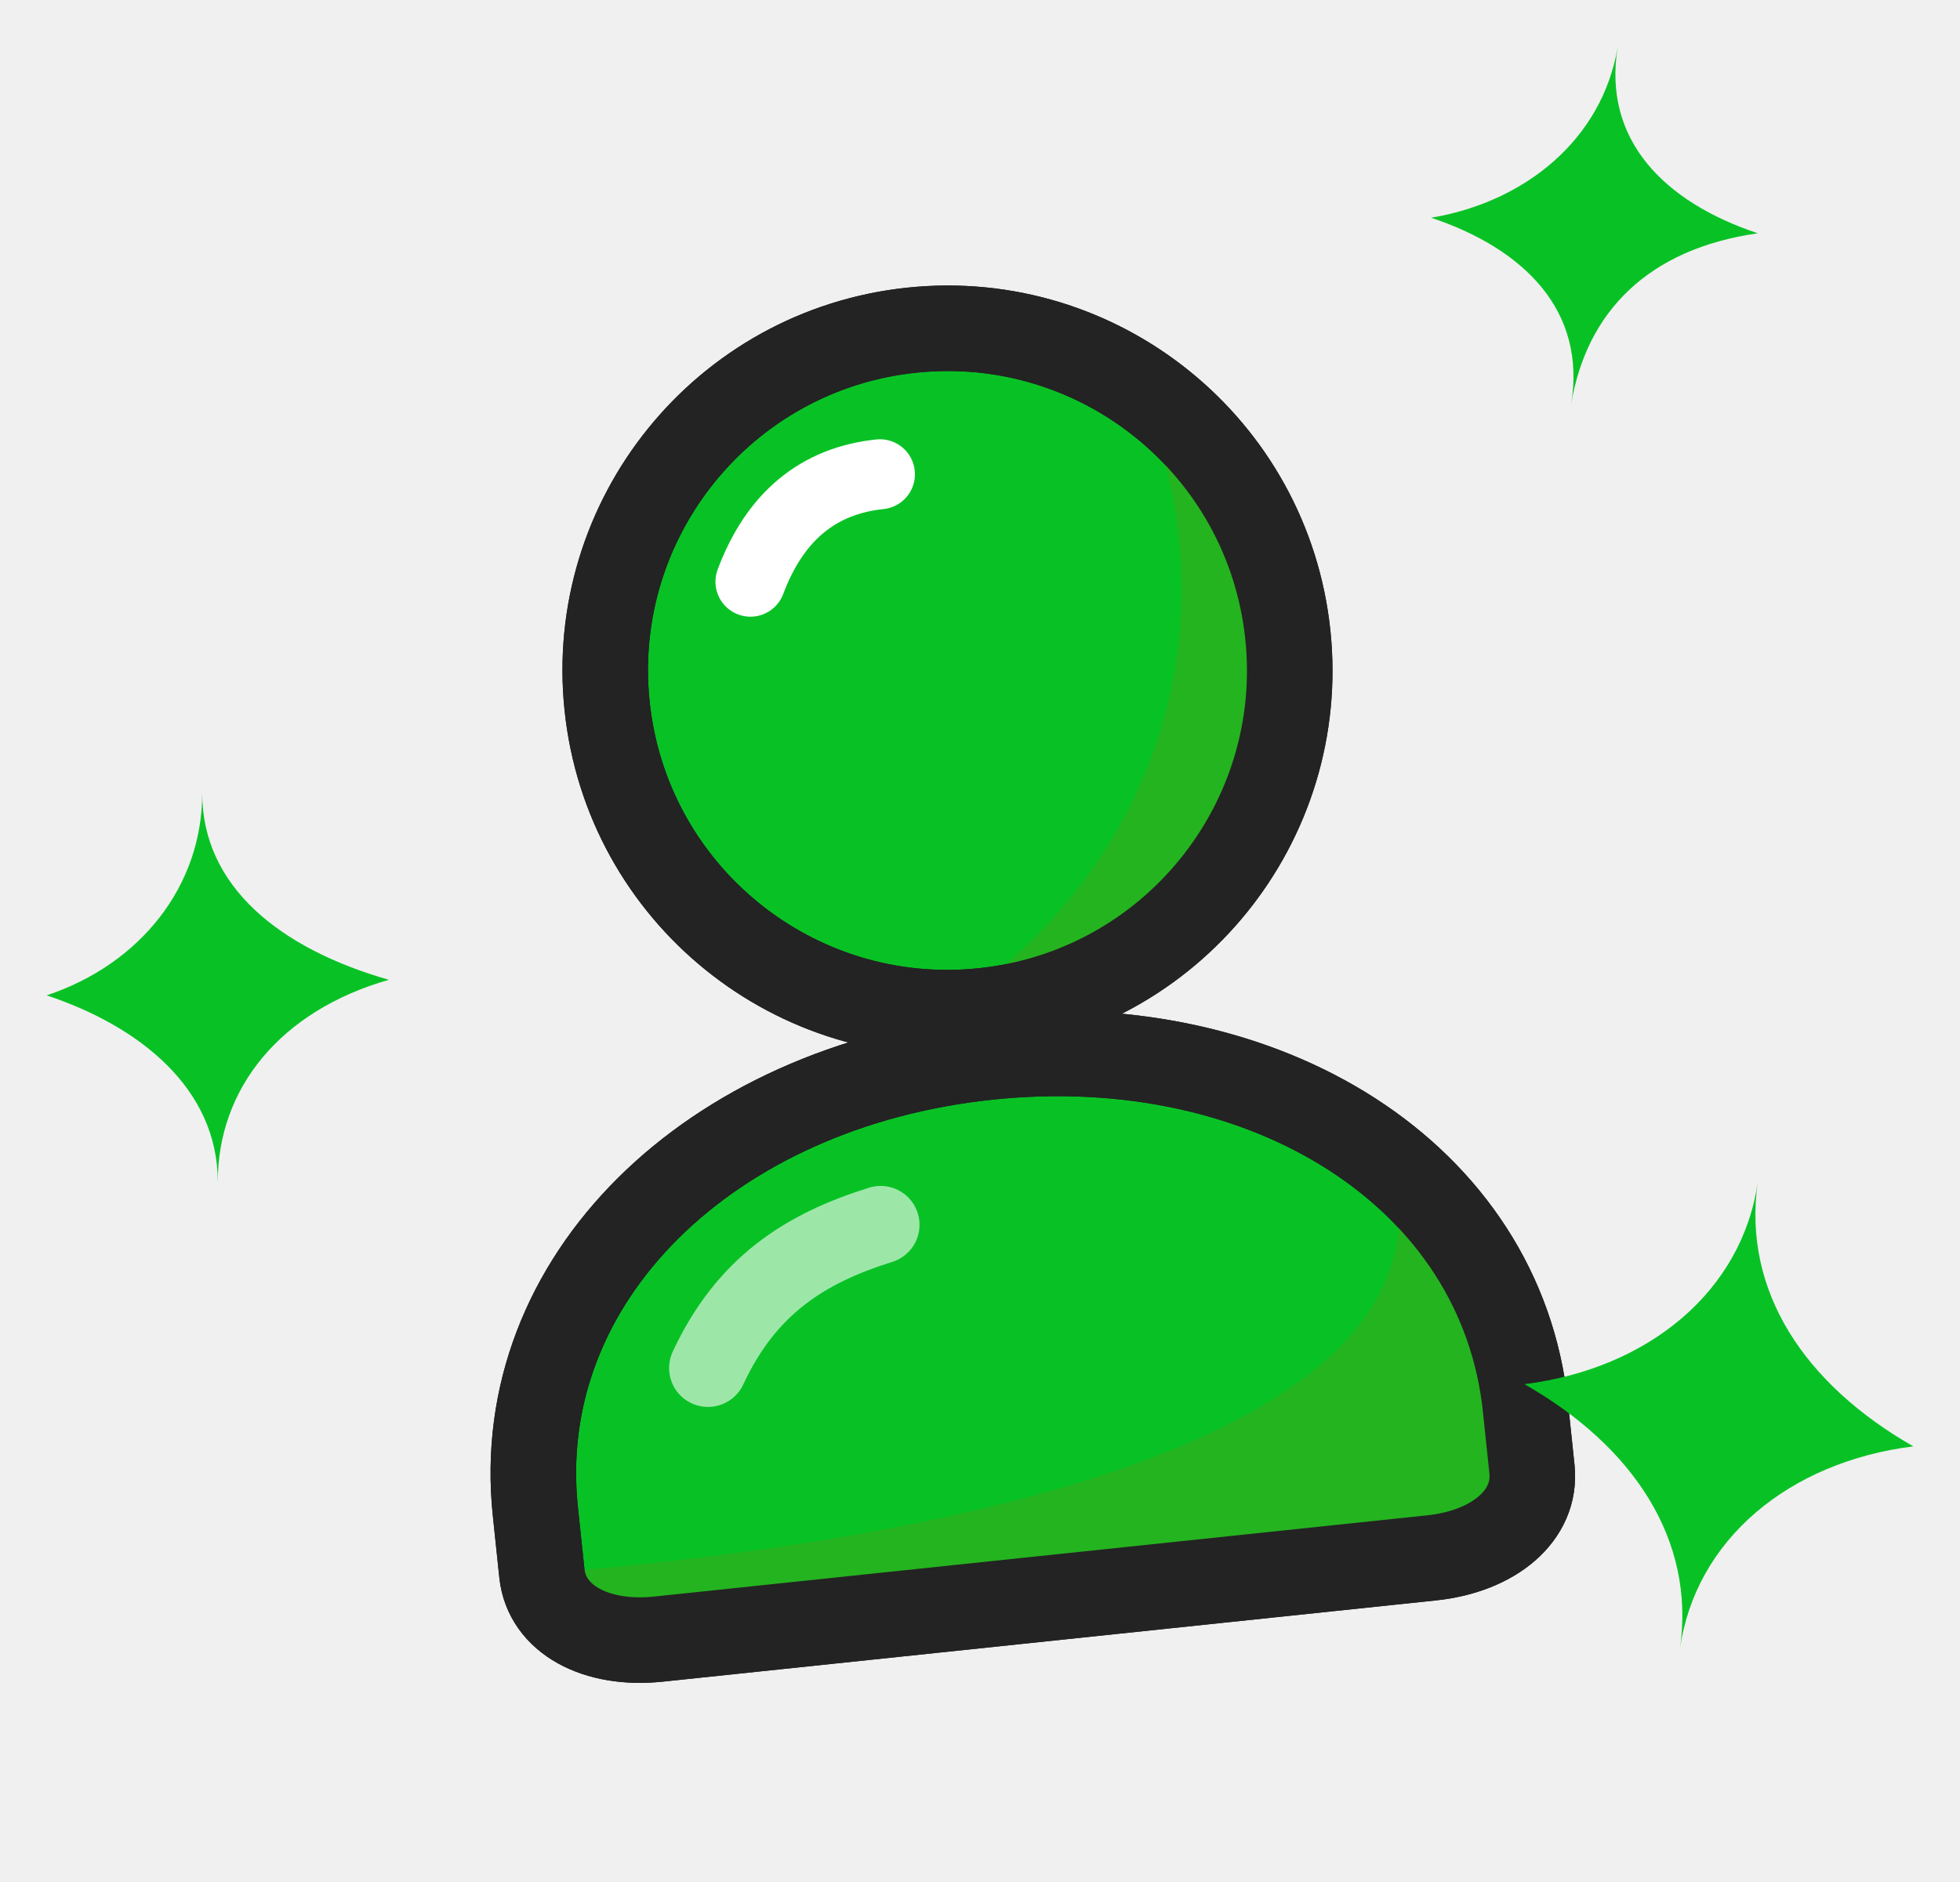
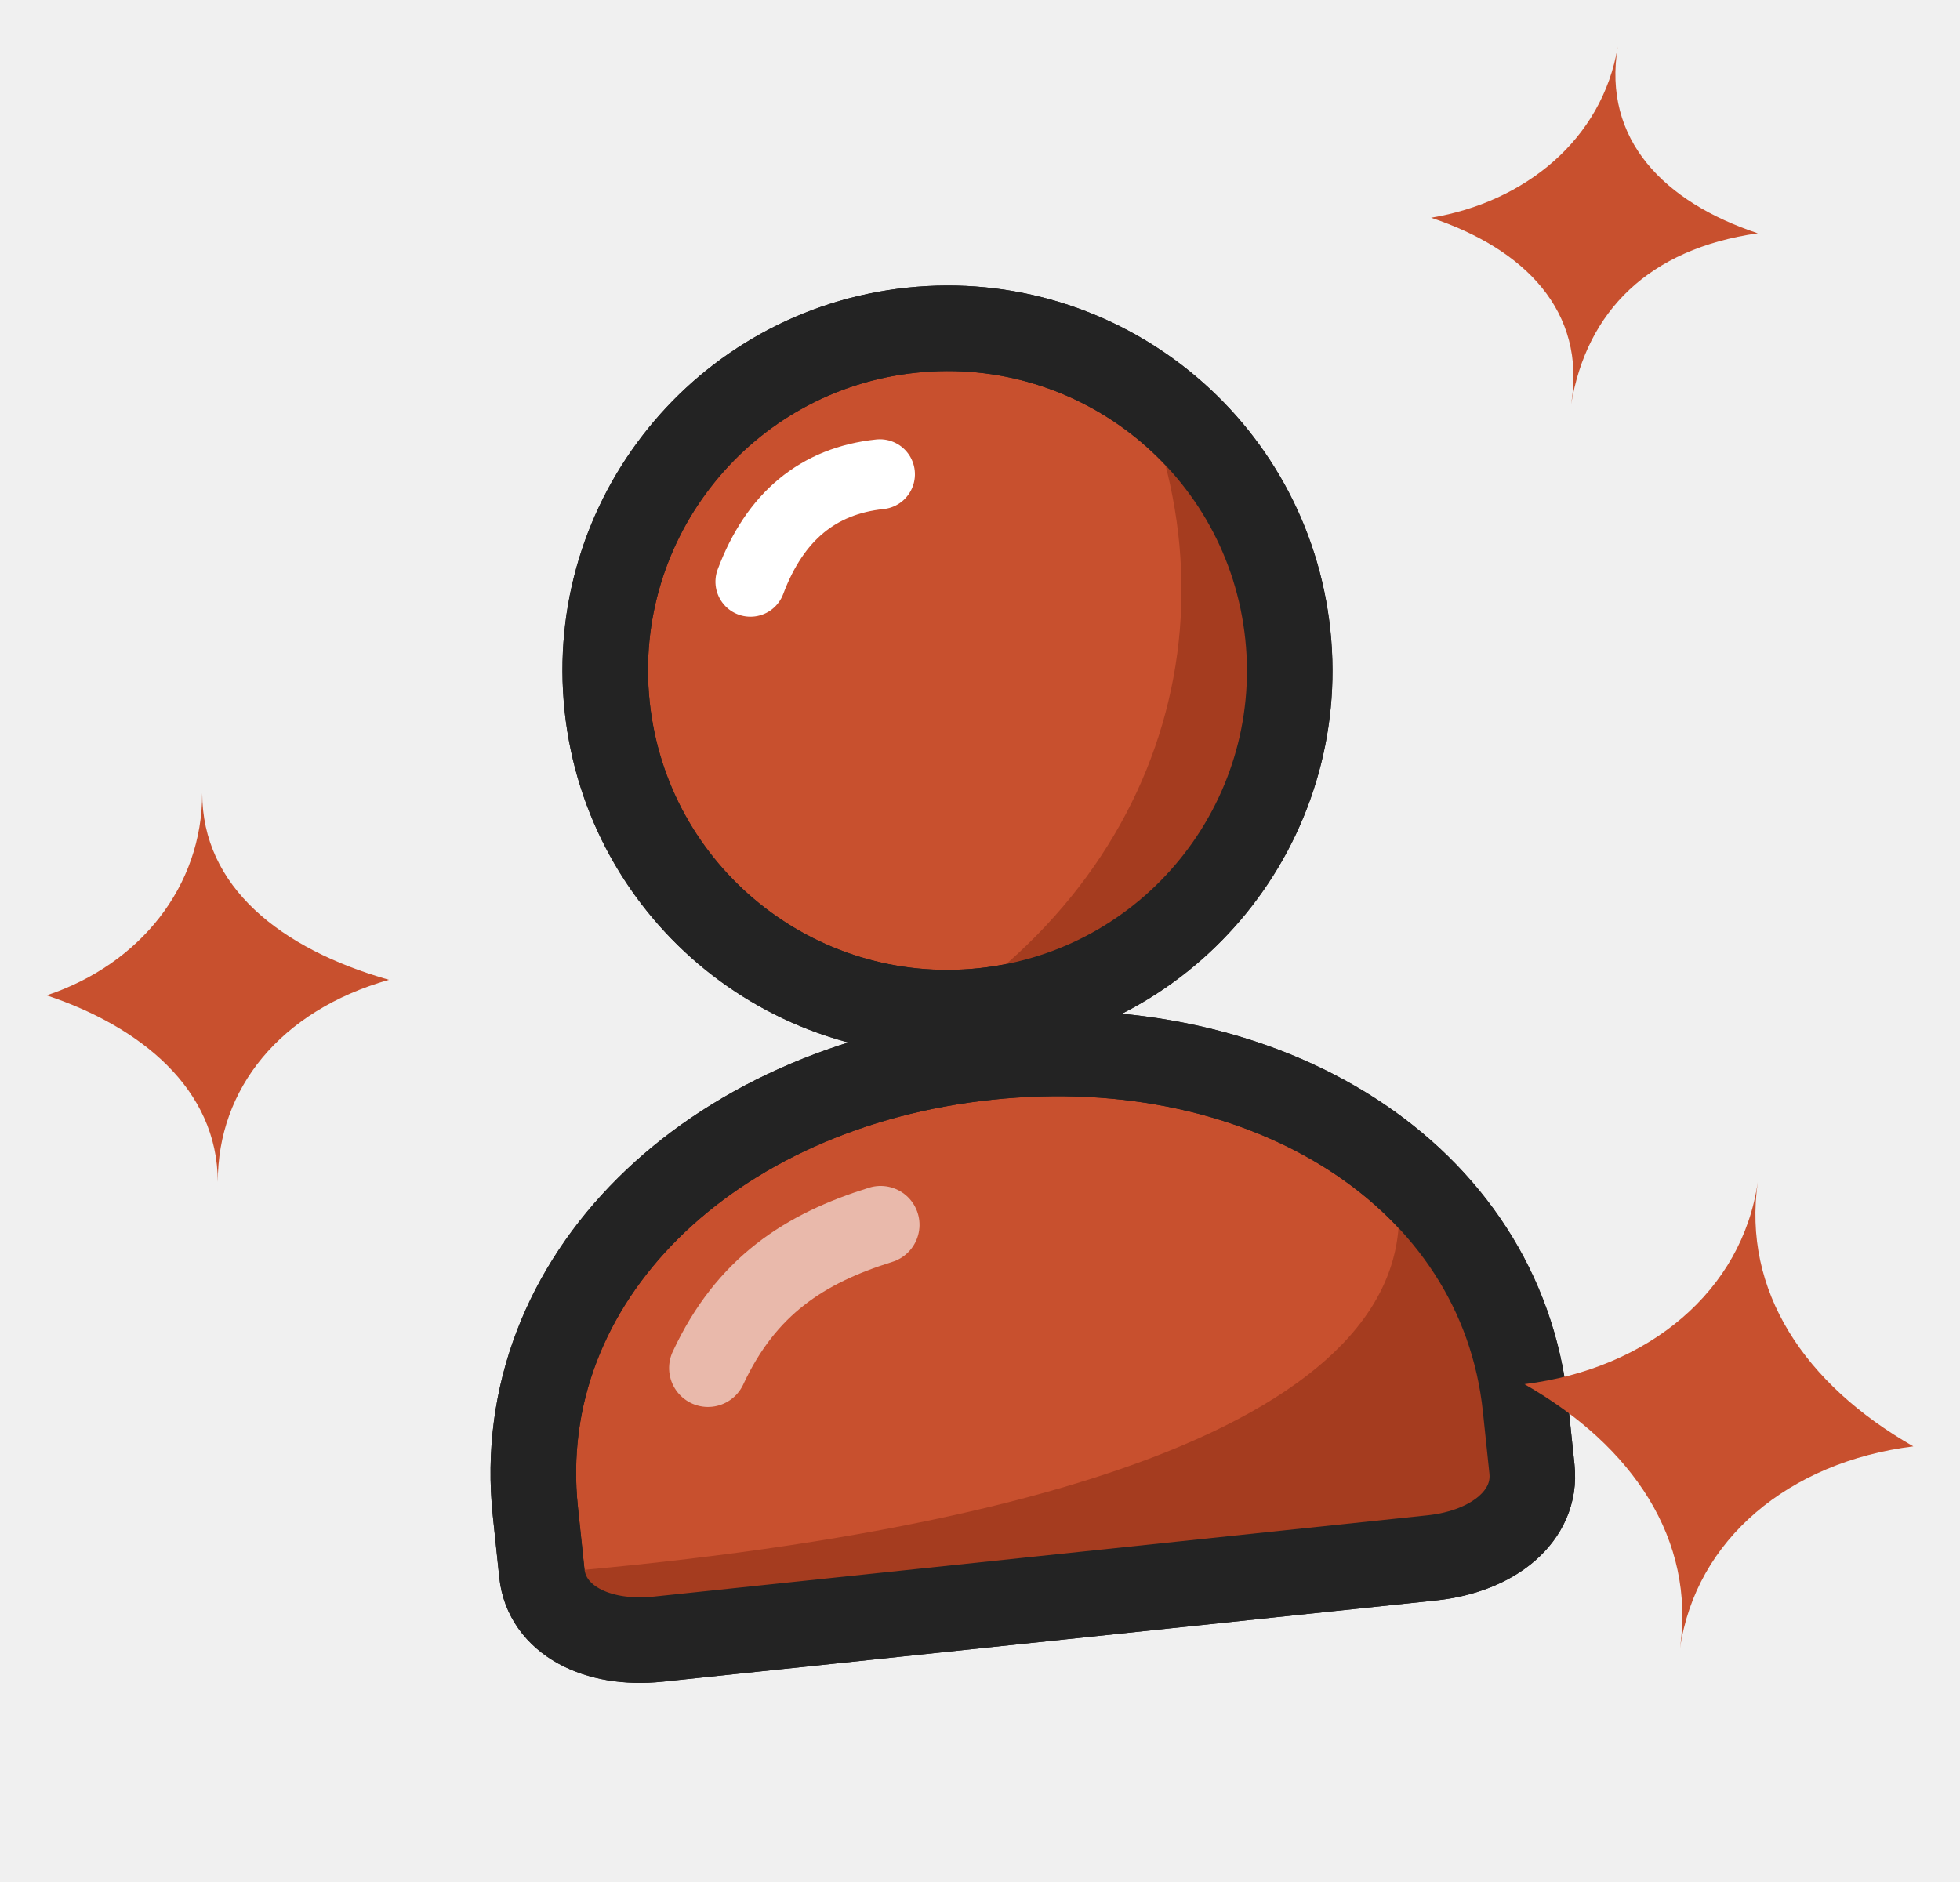
<svg xmlns="http://www.w3.org/2000/svg" width="126" height="121" viewBox="0 0 126 121" fill="none">
  <defs>
    <clipPath id="enter-name-head">
      <circle cx="63" cy="43" r="22" />
    </clipPath>
    <clipPath id="enter-name-body">
      <path d="M63 68C45 68 31 79 31 94V98C31 101 34 103 38 103H88C92 103 95 101 95 98V94C95 79 81 68 63 68Z" />
    </clipPath>
  </defs>
  <g transform="rotate(-6 63 63)" stroke="#232323" stroke-width="5.5" stroke-linejoin="round">
-     <circle cx="63" cy="43" r="22" fill="#08C225" />
-     <path d="M63 68C45 68 31 79 31 94V98C31 101 34 103 38 103H88C92 103 95 101 95 98V94C95 79 81 68 63 68Z" fill="#08C225" />
-     <g stroke="none" fill="#24B41F">
+     <circle cx="63" cy="43" r="22" fill="#C8502E" />
+     <path d="M63 68C45 68 31 79 31 94V98C31 101 34 103 38 103H88C92 103 95 101 95 98V94C95 79 81 68 63 68Z" fill="#C8502E" />
+     <g stroke="none" fill="#A53C1F">
      <path clip-path="url(#enter-name-head)" d="M76 23C97 40 83 67 58 66C76 58 83 40 76 23Z" />
      <path clip-path="url(#enter-name-body)" d="M88 77C91 92 69 99 30 98L30 108H101V77H88Z" />
    </g>
    <circle cx="63" cy="43" r="22" />
    <path d="M63 68C45 68 31 79 31 94V98C31 101 34 103 38 103H88C92 103 95 101 95 98V94C95 79 81 68 63 68Z" />
    <path d="M51 36C53 32 56 30 60 30" stroke="#fff" stroke-width="4.5" stroke-linecap="round" />
    <path d="M43 86C46 81 50 79 55 78" stroke="#fff" stroke-opacity=".6" stroke-width="5" stroke-linecap="round" />
  </g>
-   <path d="M113 15C106 16 102 20 101 26C102 20 98 16 92 14C98 13 103 9 104 3C103 9 107 13 113 15Z" fill="#08C225" />
-   <path d="M25 63C18 65 14 70 14 76C14 70 9 66 3 64C9 62 13 57 13 51C13 57 18 61 25 63Z" fill="#08C225" />
-   <path d="M123 93C115 94 109 99 108 106C109 99 105 93 98 89C106 88 112 83 113 76C112 83 116 89 123 93Z" fill="#08C225" />
+   <path d="M113 15C106 16 102 20 101 26C102 20 98 16 92 14C98 13 103 9 104 3C103 9 107 13 113 15Z" fill="#C8502E" />
+   <path d="M25 63C18 65 14 70 14 76C14 70 9 66 3 64C9 62 13 57 13 51C13 57 18 61 25 63Z" fill="#C8502E" />
+   <path d="M123 93C115 94 109 99 108 106C109 99 105 93 98 89C106 88 112 83 113 76C112 83 116 89 123 93Z" fill="#C8502E" />
</svg>
